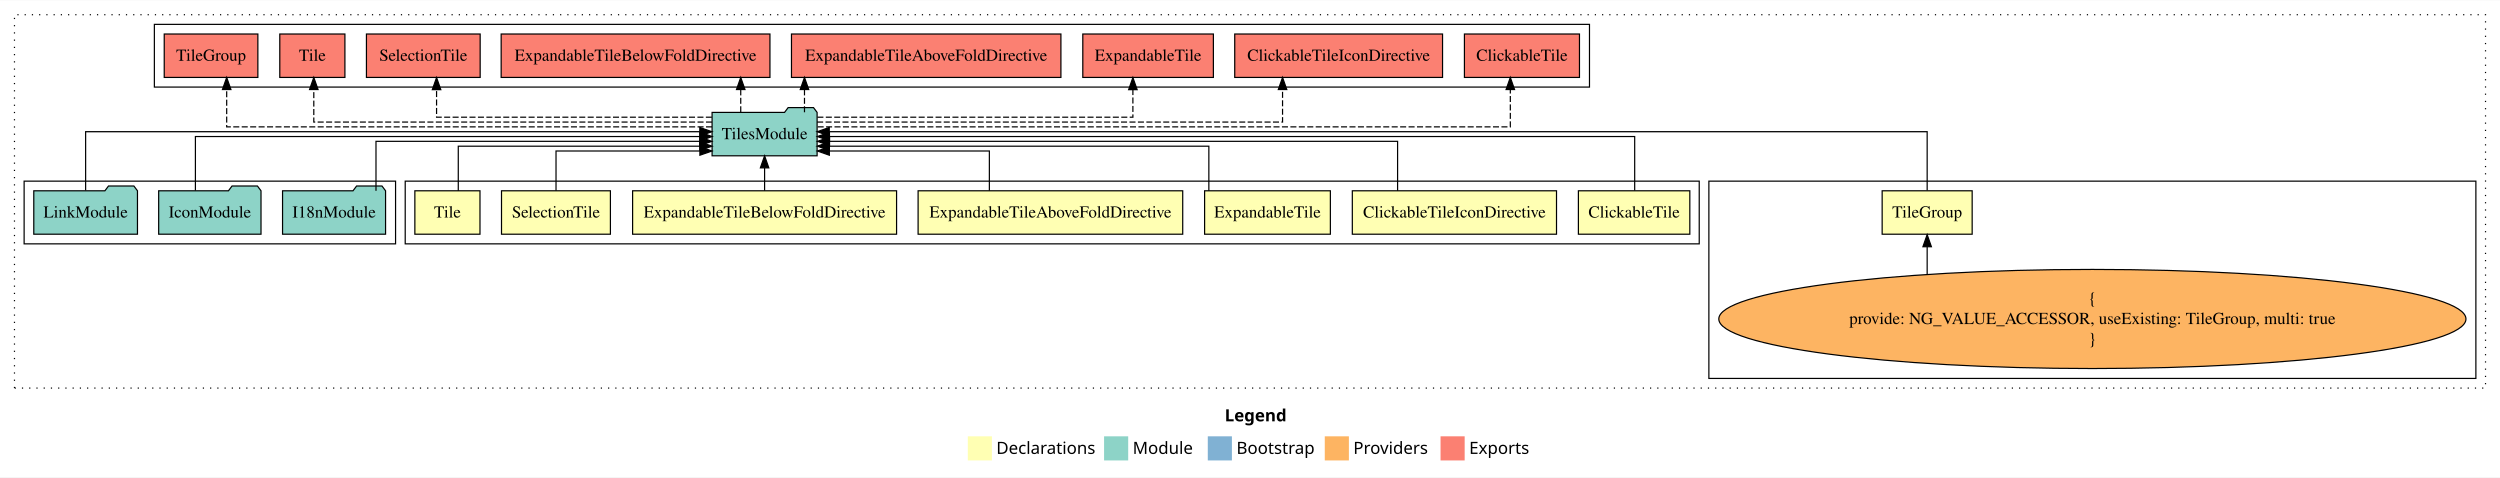
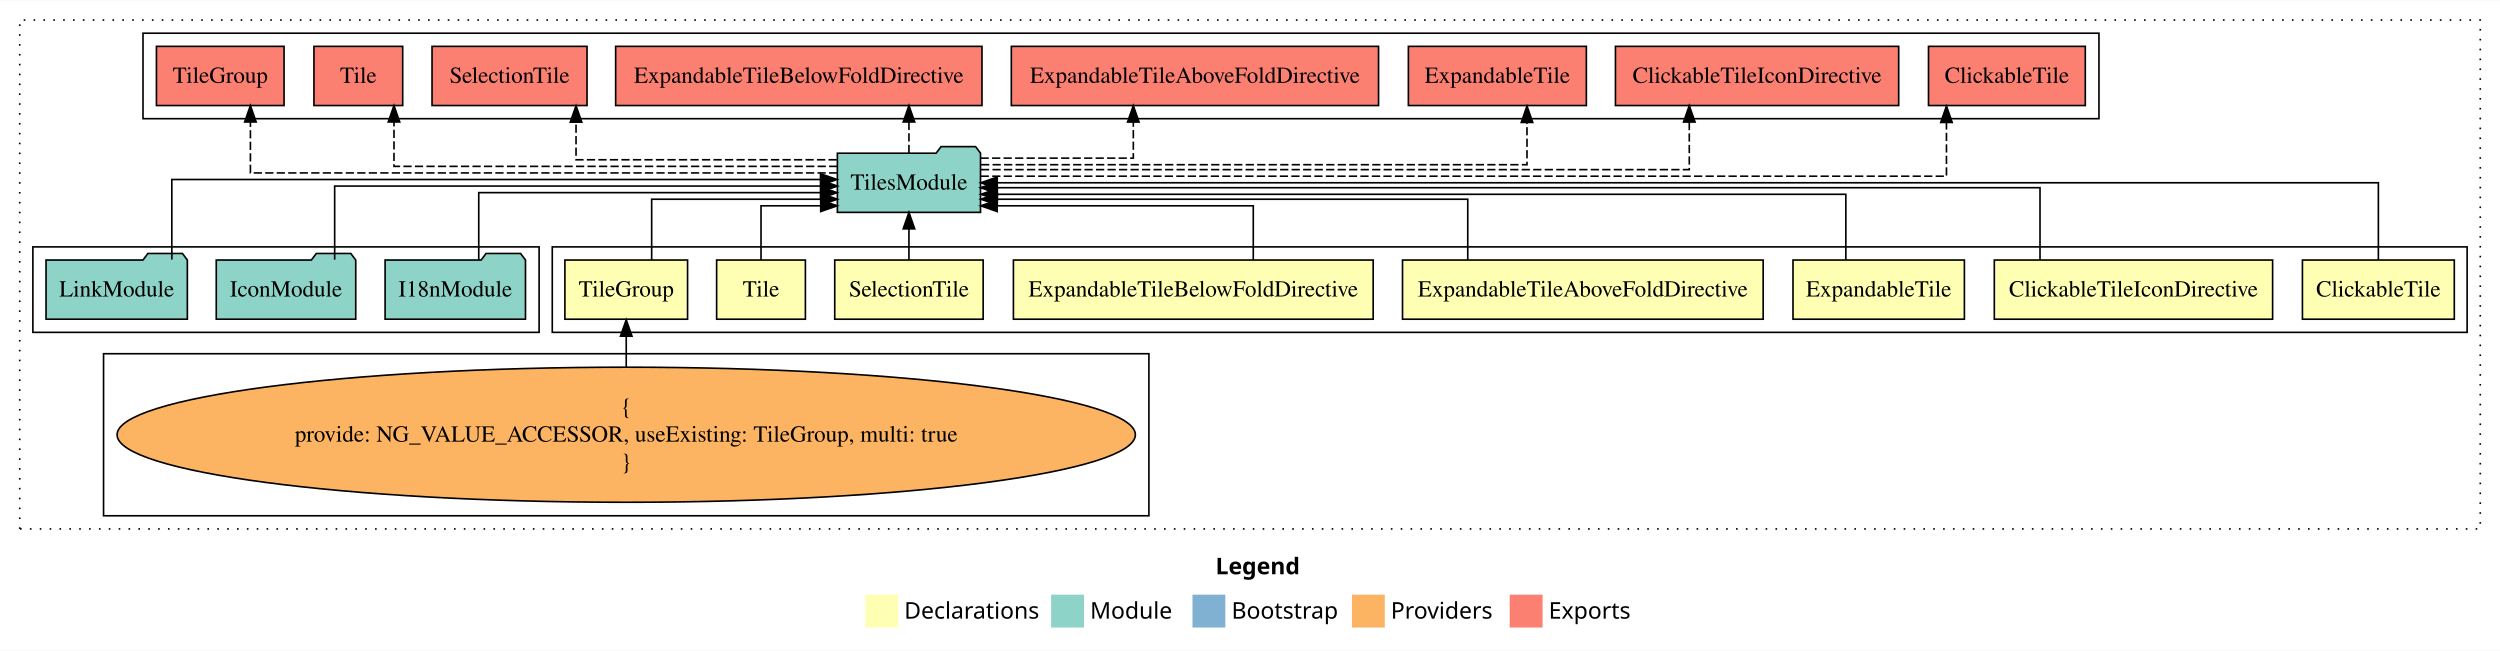
- <svg xmlns="http://www.w3.org/2000/svg" width="2073pt" height="396pt" viewBox="0.00 0.00 2073.00 395.59">
+ <svg xmlns="http://www.w3.org/2000/svg" width="1521pt" height="396pt" viewBox="0.00 0.00 1521.00 395.59">
  <g id="graph0" class="graph" transform="scale(1 1) rotate(0) translate(4 391.59)">
-     <polygon fill="white" stroke="transparent" points="-4,4 -4,-391.59 2069,-391.59 2069,4 -4,4" />
-     <text text-anchor="start" x="1011.51" y="-42.4" font-family="Times-12" font-weight="bold" font-size="14.00">Legend</text>
-     <polygon fill="#ffffb3" stroke="transparent" points="798.5,-10 798.5,-30 818.5,-30 818.5,-10 798.5,-10" />
-     <text text-anchor="start" x="822.13" y="-15.4" font-family="Times-12" font-size="14.00">  Declarations</text>
-     <polygon fill="#8dd3c7" stroke="transparent" points="911.5,-10 911.5,-30 931.5,-30 931.5,-10 911.5,-10" />
-     <text text-anchor="start" x="935.23" y="-15.4" font-family="Times-12" font-size="14.00">  Module</text>
-     <polygon fill="#80b1d3" stroke="transparent" points="997.5,-10 997.5,-30 1017.5,-30 1017.5,-10 997.5,-10" />
-     <text text-anchor="start" x="1021.28" y="-15.4" font-family="Times-12" font-size="14.00">  Bootstrap</text>
-     <polygon fill="#fdb462" stroke="transparent" points="1094.5,-10 1094.5,-30 1114.5,-30 1114.5,-10 1094.5,-10" />
-     <text text-anchor="start" x="1118.17" y="-15.4" font-family="Times-12" font-size="14.00">  Providers</text>
-     <polygon fill="#fb8072" stroke="transparent" points="1190.5,-10 1190.5,-30 1210.5,-30 1210.5,-10 1190.5,-10" />
-     <text text-anchor="start" x="1214.23" y="-15.4" font-family="Times-12" font-size="14.00">  Exports</text>
+     <polygon fill="white" stroke="transparent" points="-4,4 -4,-391.59 1517,-391.59 1517,4 -4,4" />
+     <text text-anchor="start" x="735.51" y="-42.4" font-family="Times-12" font-weight="bold" font-size="14.00">Legend</text>
+     <polygon fill="#ffffb3" stroke="transparent" points="522.5,-10 522.5,-30 542.5,-30 542.5,-10 522.5,-10" />
+     <text text-anchor="start" x="546.13" y="-15.4" font-family="Times-12" font-size="14.00">  Declarations</text>
+     <polygon fill="#8dd3c7" stroke="transparent" points="635.5,-10 635.5,-30 655.5,-30 655.5,-10 635.5,-10" />
+     <text text-anchor="start" x="659.23" y="-15.4" font-family="Times-12" font-size="14.00">  Module</text>
+     <polygon fill="#80b1d3" stroke="transparent" points="721.5,-10 721.5,-30 741.5,-30 741.5,-10 721.5,-10" />
+     <text text-anchor="start" x="745.28" y="-15.4" font-family="Times-12" font-size="14.00">  Bootstrap</text>
+     <polygon fill="#fdb462" stroke="transparent" points="818.5,-10 818.5,-30 838.5,-30 838.5,-10 818.5,-10" />
+     <text text-anchor="start" x="842.17" y="-15.4" font-family="Times-12" font-size="14.00">  Providers</text>
+     <polygon fill="#fb8072" stroke="transparent" points="914.5,-10 914.5,-30 934.5,-30 934.5,-10 914.5,-10" />
+     <text text-anchor="start" x="938.23" y="-15.4" font-family="Times-12" font-size="14.00">  Exports</text>
    <g id="clust1" class="cluster">
-       <polygon fill="none" stroke="black" stroke-dasharray="1,5" points="8,-70 8,-379.59 2057,-379.59 2057,-70 8,-70" />
+       <polygon fill="none" stroke="black" stroke-dasharray="1,5" points="8,-70 8,-379.59 1505,-379.59 1505,-70 8,-70" />
+     </g>
+     <g id="clust2" class="cluster">
+       <polygon fill="none" stroke="black" points="332,-189.59 332,-241.59 1497,-241.59 1497,-189.59 332,-189.59" />
    </g>
    <g id="clust10" class="cluster">
-       <polygon fill="none" stroke="black" points="1413,-78 1413,-241.59 2049,-241.59 2049,-78 1413,-78" />
+       <polygon fill="none" stroke="black" points="59,-78 59,-176.59 695,-176.59 695,-78 59,-78" />
    </g>
    <g id="clust12" class="cluster">
-       <polygon fill="none" stroke="black" points="124,-319.59 124,-371.59 1314,-371.59 1314,-319.59 124,-319.59" />
-     </g>
-     <g id="clust2" class="cluster">
-       <polygon fill="none" stroke="black" points="332,-189.59 332,-241.59 1405,-241.59 1405,-189.59 332,-189.59" />
+       <polygon fill="none" stroke="black" points="83,-319.59 83,-371.59 1273,-371.59 1273,-319.59 83,-319.59" />
    </g>
    <g id="clust11" class="cluster">
      <polygon fill="none" stroke="black" points="16,-189.59 16,-241.59 324,-241.59 324,-189.59 16,-189.59" />
    </g>
    <g id="node1" class="node">
-       <polygon fill="#ffffb3" stroke="black" points="1397.2,-233.59 1304.8,-233.59 1304.8,-197.59 1397.2,-197.59 1397.2,-233.59" />
-       <text text-anchor="middle" x="1351" y="-211.39" font-family="Times,serif" font-size="14.00">ClickableTile</text>
+       <polygon fill="#ffffb3" stroke="black" points="1489.2,-233.59 1396.8,-233.59 1396.8,-197.59 1489.2,-197.59 1489.2,-233.59" />
+       <text text-anchor="middle" x="1443" y="-211.39" font-family="Times,serif" font-size="14.00">ClickableTile</text>
    </g>
    <g id="node9" class="node">
-       <polygon fill="#8dd3c7" stroke="black" points="673.54,-298.59 670.54,-302.59 649.54,-302.59 646.54,-298.59 586.46,-298.59 586.46,-262.59 673.54,-262.59 673.54,-298.59" />
-       <text text-anchor="middle" x="630" y="-276.39" font-family="Times,serif" font-size="14.00">TilesModule</text>
+       <polygon fill="#8dd3c7" stroke="black" points="592.54,-298.59 589.54,-302.59 568.54,-302.59 565.54,-298.59 505.46,-298.59 505.46,-262.59 592.54,-262.59 592.54,-298.59" />
+       <text text-anchor="middle" x="549" y="-276.39" font-family="Times,serif" font-size="14.00">TilesModule</text>
    </g>
    <g id="edge1" class="edge">
-       <path fill="none" stroke="black" d="M1351.48,-233.81C1351.48,-252.42 1351.48,-278.59 1351.48,-278.59 1351.48,-278.59 683.78,-278.59 683.78,-278.59" />
-       <polygon fill="black" stroke="black" points="683.78,-275.09 673.78,-278.59 683.78,-282.09 683.78,-275.09" />
+       <path fill="none" stroke="black" d="M1443,-233.7C1443,-252.93 1443,-280.59 1443,-280.59 1443,-280.59 602.72,-280.59 602.72,-280.59" />
+       <polygon fill="black" stroke="black" points="602.72,-277.09 592.72,-280.59 602.72,-284.09 602.72,-277.09" />
    </g>
    <g id="node2" class="node">
-       <polygon fill="#ffffb3" stroke="black" points="1286.66,-233.59 1117.34,-233.59 1117.34,-197.59 1286.66,-197.59 1286.66,-233.59" />
-       <text text-anchor="middle" x="1202" y="-211.39" font-family="Times,serif" font-size="14.00">ClickableTileIconDirective</text>
+       <polygon fill="#ffffb3" stroke="black" points="1378.66,-233.59 1209.34,-233.59 1209.34,-197.59 1378.66,-197.59 1378.66,-233.59" />
+       <text text-anchor="middle" x="1294" y="-211.39" font-family="Times,serif" font-size="14.00">ClickableTileIconDirective</text>
    </g>
    <g id="edge2" class="edge">
-       <path fill="none" stroke="black" d="M1154.88,-233.61C1154.88,-250.96 1154.88,-274.59 1154.88,-274.59 1154.88,-274.59 683.85,-274.59 683.85,-274.59" />
-       <polygon fill="black" stroke="black" points="683.85,-271.09 673.85,-274.59 683.85,-278.09 683.85,-271.09" />
+       <path fill="none" stroke="black" d="M1237.14,-233.86C1237.14,-252.15 1237.14,-277.59 1237.14,-277.59 1237.14,-277.59 602.57,-277.59 602.57,-277.59" />
+       <polygon fill="black" stroke="black" points="602.57,-274.09 592.57,-277.59 602.57,-281.09 602.57,-274.09" />
    </g>
    <g id="node3" class="node">
-       <polygon fill="#ffffb3" stroke="black" points="1099.14,-233.59 994.86,-233.59 994.86,-197.59 1099.14,-197.59 1099.14,-233.59" />
-       <text text-anchor="middle" x="1047" y="-211.39" font-family="Times,serif" font-size="14.00">ExpandableTile</text>
+       <polygon fill="#ffffb3" stroke="black" points="1191.14,-233.59 1086.86,-233.59 1086.86,-197.59 1191.14,-197.59 1191.14,-233.59" />
+       <text text-anchor="middle" x="1139" y="-211.39" font-family="Times,serif" font-size="14.00">ExpandableTile</text>
    </g>
    <g id="edge3" class="edge">
-       <path fill="none" stroke="black" d="M998.38,-233.6C998.38,-249.64 998.38,-270.59 998.38,-270.59 998.38,-270.59 683.7,-270.59 683.7,-270.59" />
-       <polygon fill="black" stroke="black" points="683.7,-267.09 673.7,-270.59 683.7,-274.09 683.7,-267.09" />
+       <path fill="none" stroke="black" d="M1119.01,-233.62C1119.01,-250.65 1119.01,-273.59 1119.01,-273.59 1119.01,-273.59 602.78,-273.59 602.78,-273.59" />
+       <polygon fill="black" stroke="black" points="602.78,-270.09 592.78,-273.59 602.78,-277.09 602.78,-270.09" />
    </g>
    <g id="node4" class="node">
-       <polygon fill="#ffffb3" stroke="black" points="976.71,-233.59 757.29,-233.59 757.29,-197.59 976.71,-197.59 976.71,-233.59" />
-       <text text-anchor="middle" x="867" y="-211.39" font-family="Times,serif" font-size="14.00">ExpandableTileAboveFoldDirective</text>
+       <polygon fill="#ffffb3" stroke="black" points="1068.71,-233.59 849.29,-233.59 849.29,-197.59 1068.71,-197.59 1068.71,-233.59" />
+       <text text-anchor="middle" x="959" y="-211.39" font-family="Times,serif" font-size="14.00">ExpandableTileAboveFoldDirective</text>
    </g>
    <g id="edge4" class="edge">
-       <path fill="none" stroke="black" d="M816.38,-233.71C816.38,-248.37 816.38,-266.59 816.38,-266.59 816.38,-266.59 683.7,-266.59 683.7,-266.59" />
-       <polygon fill="black" stroke="black" points="683.7,-263.09 673.7,-266.59 683.7,-270.09 683.7,-263.09" />
+       <path fill="none" stroke="black" d="M888.98,-233.6C888.98,-249.64 888.98,-270.59 888.98,-270.59 888.98,-270.59 602.75,-270.59 602.75,-270.59" />
+       <polygon fill="black" stroke="black" points="602.75,-267.09 592.75,-270.59 602.75,-274.09 602.75,-267.09" />
    </g>
    <g id="node5" class="node">
-       <polygon fill="#ffffb3" stroke="black" points="739.44,-233.59 520.56,-233.59 520.56,-197.59 739.44,-197.59 739.44,-233.59" />
-       <text text-anchor="middle" x="630" y="-211.39" font-family="Times,serif" font-size="14.00">ExpandableTileBelowFoldDirective</text>
+       <polygon fill="#ffffb3" stroke="black" points="831.44,-233.59 612.56,-233.59 612.56,-197.59 831.44,-197.59 831.44,-233.59" />
+       <text text-anchor="middle" x="722" y="-211.39" font-family="Times,serif" font-size="14.00">ExpandableTileBelowFoldDirective</text>
    </g>
    <g id="edge5" class="edge">
-       <path fill="none" stroke="black" d="M630,-233.7C630,-233.7 630,-252.58 630,-252.58" />
-       <polygon fill="black" stroke="black" points="626.5,-252.58 630,-262.58 633.5,-252.58 626.5,-252.58" />
+       <path fill="none" stroke="black" d="M758.49,-233.71C758.49,-248.37 758.49,-266.59 758.49,-266.59 758.49,-266.59 602.66,-266.59 602.66,-266.59" />
+       <polygon fill="black" stroke="black" points="602.66,-263.09 592.66,-266.59 602.66,-270.09 602.66,-263.09" />
    </g>
    <g id="node6" class="node">
-       <polygon fill="#ffffb3" stroke="black" points="502.15,-233.59 411.85,-233.59 411.85,-197.59 502.15,-197.59 502.15,-233.59" />
-       <text text-anchor="middle" x="457" y="-211.39" font-family="Times,serif" font-size="14.00">SelectionTile</text>
+       <polygon fill="#ffffb3" stroke="black" points="594.15,-233.59 503.85,-233.59 503.85,-197.59 594.15,-197.59 594.15,-233.59" />
+       <text text-anchor="middle" x="549" y="-211.39" font-family="Times,serif" font-size="14.00">SelectionTile</text>
    </g>
    <g id="edge6" class="edge">
-       <path fill="none" stroke="black" d="M457.05,-233.71C457.05,-248.37 457.05,-266.59 457.05,-266.59 457.05,-266.59 576.36,-266.59 576.36,-266.59" />
-       <polygon fill="black" stroke="black" points="576.36,-270.09 586.36,-266.59 576.36,-263.09 576.36,-270.09" />
+       <path fill="none" stroke="black" d="M549,-233.7C549,-233.7 549,-252.58 549,-252.58" />
+       <polygon fill="black" stroke="black" points="545.5,-252.58 549,-262.58 552.5,-252.58 545.5,-252.58" />
    </g>
    <g id="node7" class="node">
-       <polygon fill="#ffffb3" stroke="black" points="394,-233.59 340,-233.59 340,-197.59 394,-197.59 394,-233.59" />
-       <text text-anchor="middle" x="367" y="-211.39" font-family="Times,serif" font-size="14.00">Tile</text>
+       <polygon fill="#ffffb3" stroke="black" points="486,-233.59 432,-233.59 432,-197.59 486,-197.59 486,-233.59" />
+       <text text-anchor="middle" x="459" y="-211.39" font-family="Times,serif" font-size="14.00">Tile</text>
    </g>
    <g id="edge7" class="edge">
-       <path fill="none" stroke="black" d="M376,-233.6C376,-249.64 376,-270.59 376,-270.59 376,-270.59 576.34,-270.59 576.34,-270.59" />
-       <polygon fill="black" stroke="black" points="576.34,-274.09 586.34,-270.59 576.34,-267.09 576.34,-274.09" />
+       <path fill="none" stroke="black" d="M459,-233.71C459,-248.37 459,-266.59 459,-266.59 459,-266.59 495.32,-266.59 495.32,-266.59" />
+       <polygon fill="black" stroke="black" points="495.32,-270.09 505.32,-266.59 495.32,-263.09 495.32,-270.09" />
    </g>
    <g id="node8" class="node">
-       <polygon fill="#ffffb3" stroke="black" points="1631.32,-233.59 1556.68,-233.59 1556.68,-197.59 1631.32,-197.59 1631.32,-233.59" />
-       <text text-anchor="middle" x="1594" y="-211.39" font-family="Times,serif" font-size="14.00">TileGroup</text>
+       <polygon fill="#ffffb3" stroke="black" points="414.32,-233.59 339.68,-233.59 339.68,-197.59 414.32,-197.59 414.32,-233.59" />
+       <text text-anchor="middle" x="377" y="-211.39" font-family="Times,serif" font-size="14.00">TileGroup</text>
    </g>
    <g id="edge8" class="edge">
-       <path fill="none" stroke="black" d="M1594,-233.9C1594,-253.74 1594,-282.59 1594,-282.59 1594,-282.59 683.61,-282.59 683.61,-282.59" />
-       <polygon fill="black" stroke="black" points="683.61,-279.09 673.61,-282.59 683.61,-286.09 683.61,-279.09" />
+       <path fill="none" stroke="black" d="M392.47,-233.6C392.47,-249.64 392.47,-270.59 392.47,-270.59 392.47,-270.59 495.4,-270.59 495.4,-270.59" />
+       <polygon fill="black" stroke="black" points="495.4,-274.09 505.4,-270.59 495.4,-267.09 495.4,-274.09" />
    </g>
    <g id="node14" class="node">
-       <polygon fill="#fb8072" stroke="black" points="1305.7,-363.59 1210.3,-363.59 1210.3,-327.59 1305.7,-327.59 1305.7,-363.59" />
-       <text text-anchor="middle" x="1258" y="-341.39" font-family="Times,serif" font-size="14.00">ClickableTile </text>
+       <polygon fill="#fb8072" stroke="black" points="1264.7,-363.59 1169.3,-363.59 1169.3,-327.59 1264.7,-327.59 1264.7,-363.59" />
+       <text text-anchor="middle" x="1217" y="-341.39" font-family="Times,serif" font-size="14.00">ClickableTile </text>
    </g>
    <g id="edge13" class="edge">
-       <path fill="none" stroke="black" stroke-dasharray="5,2" d="M673.98,-286.59C815.25,-286.59 1248.36,-286.59 1248.36,-286.59 1248.36,-286.59 1248.36,-317.57 1248.36,-317.57" />
-       <polygon fill="black" stroke="black" points="1244.86,-317.57 1248.36,-327.57 1251.86,-317.57 1244.86,-317.57" />
+       <path fill="none" stroke="black" stroke-dasharray="5,2" d="M592.64,-284.59C735.52,-284.59 1180.23,-284.59 1180.23,-284.59 1180.23,-284.59 1180.23,-317.29 1180.23,-317.29" />
+       <polygon fill="black" stroke="black" points="1176.73,-317.29 1180.23,-327.29 1183.73,-317.29 1176.73,-317.29" />
    </g>
    <g id="node15" class="node">
-       <polygon fill="#fb8072" stroke="black" points="1192.16,-363.59 1019.84,-363.59 1019.84,-327.59 1192.16,-327.59 1192.16,-363.59" />
-       <text text-anchor="middle" x="1106" y="-341.39" font-family="Times,serif" font-size="14.00">ClickableTileIconDirective </text>
+       <polygon fill="#fb8072" stroke="black" points="1151.16,-363.59 978.84,-363.59 978.84,-327.59 1151.16,-327.59 1151.16,-363.59" />
+       <text text-anchor="middle" x="1065" y="-341.39" font-family="Times,serif" font-size="14.00">ClickableTileIconDirective </text>
    </g>
    <g id="edge14" class="edge">
-       <path fill="none" stroke="black" stroke-dasharray="5,2" d="M673.55,-290.59C782.74,-290.59 1059.49,-290.59 1059.49,-290.59 1059.49,-290.59 1059.49,-317.58 1059.49,-317.58" />
-       <polygon fill="black" stroke="black" points="1055.99,-317.58 1059.49,-327.58 1062.99,-317.58 1055.99,-317.58" />
+       <path fill="none" stroke="black" stroke-dasharray="5,2" d="M592.81,-288.59C710.35,-288.59 1023.76,-288.59 1023.76,-288.59 1023.76,-288.59 1023.76,-317.55 1023.76,-317.55" />
+       <polygon fill="black" stroke="black" points="1020.26,-317.55 1023.76,-327.55 1027.26,-317.55 1020.26,-317.55" />
    </g>
    <g id="node16" class="node">
-       <polygon fill="#fb8072" stroke="black" points="1002.14,-363.59 893.86,-363.59 893.86,-327.59 1002.14,-327.59 1002.14,-363.59" />
-       <text text-anchor="middle" x="948" y="-341.39" font-family="Times,serif" font-size="14.00">ExpandableTile </text>
+       <polygon fill="#fb8072" stroke="black" points="961.14,-363.59 852.86,-363.59 852.86,-327.59 961.14,-327.59 961.14,-363.59" />
+       <text text-anchor="middle" x="907" y="-341.39" font-family="Times,serif" font-size="14.00">ExpandableTile </text>
    </g>
    <g id="edge15" class="edge">
-       <path fill="none" stroke="black" stroke-dasharray="5,2" d="M673.76,-294.59C758.2,-294.59 935.39,-294.59 935.39,-294.59 935.39,-294.59 935.39,-317.47 935.39,-317.47" />
-       <polygon fill="black" stroke="black" points="931.89,-317.47 935.39,-327.47 938.89,-317.47 931.89,-317.47" />
+       <path fill="none" stroke="black" stroke-dasharray="5,2" d="M592.87,-291.59C692.06,-291.59 925.02,-291.59 925.02,-291.59 925.02,-291.59 925.02,-317.31 925.02,-317.31" />
+       <polygon fill="black" stroke="black" points="921.52,-317.31 925.02,-327.31 928.52,-317.31 921.52,-317.31" />
    </g>
    <g id="node17" class="node">
-       <polygon fill="#fb8072" stroke="black" points="875.71,-363.59 652.29,-363.59 652.29,-327.59 875.71,-327.59 875.71,-363.59" />
-       <text text-anchor="middle" x="764" y="-341.39" font-family="Times,serif" font-size="14.00">ExpandableTileAboveFoldDirective </text>
+       <polygon fill="#fb8072" stroke="black" points="834.71,-363.59 611.29,-363.59 611.29,-327.59 834.71,-327.59 834.71,-363.59" />
+       <text text-anchor="middle" x="723" y="-341.39" font-family="Times,serif" font-size="14.00">ExpandableTileAboveFoldDirective </text>
    </g>
    <g id="edge16" class="edge">
-       <path fill="none" stroke="black" stroke-dasharray="5,2" d="M663.08,-298.7C663.08,-298.7 663.08,-317.58 663.08,-317.58" />
-       <polygon fill="black" stroke="black" points="659.58,-317.58 663.08,-327.58 666.58,-317.58 659.58,-317.58" />
+       <path fill="none" stroke="black" stroke-dasharray="5,2" d="M592.57,-295.59C632.52,-295.59 685.51,-295.59 685.51,-295.59 685.51,-295.59 685.51,-317.54 685.51,-317.54" />
+       <polygon fill="black" stroke="black" points="682.01,-317.54 685.51,-327.54 689.01,-317.54 682.01,-317.54" />
    </g>
    <g id="node18" class="node">
-       <polygon fill="#fb8072" stroke="black" points="634.44,-363.59 411.56,-363.59 411.56,-327.59 634.44,-327.59 634.44,-363.59" />
-       <text text-anchor="middle" x="523" y="-341.39" font-family="Times,serif" font-size="14.00">ExpandableTileBelowFoldDirective </text>
+       <polygon fill="#fb8072" stroke="black" points="593.44,-363.59 370.56,-363.59 370.56,-327.59 593.44,-327.59 593.44,-363.59" />
+       <text text-anchor="middle" x="482" y="-341.39" font-family="Times,serif" font-size="14.00">ExpandableTileBelowFoldDirective </text>
    </g>
    <g id="edge17" class="edge">
-       <path fill="none" stroke="black" stroke-dasharray="5,2" d="M610.22,-298.7C610.22,-298.7 610.22,-317.58 610.22,-317.58" />
-       <polygon fill="black" stroke="black" points="606.72,-317.58 610.22,-327.58 613.72,-317.58 606.72,-317.58" />
+       <path fill="none" stroke="black" stroke-dasharray="5,2" d="M549,-298.7C549,-298.7 549,-317.58 549,-317.58" />
+       <polygon fill="black" stroke="black" points="545.5,-317.58 549,-327.58 552.5,-317.58 545.5,-317.58" />
    </g>
    <g id="node19" class="node">
-       <polygon fill="#fb8072" stroke="black" points="394.15,-363.59 299.85,-363.59 299.85,-327.59 394.15,-327.59 394.15,-363.59" />
-       <text text-anchor="middle" x="347" y="-341.39" font-family="Times,serif" font-size="14.00">SelectionTile </text>
+       <polygon fill="#fb8072" stroke="black" points="353.15,-363.59 258.85,-363.59 258.85,-327.59 353.15,-327.59 353.15,-363.59" />
+       <text text-anchor="middle" x="306" y="-341.39" font-family="Times,serif" font-size="14.00">SelectionTile </text>
    </g>
    <g id="edge18" class="edge">
-       <path fill="none" stroke="black" stroke-dasharray="5,2" d="M586.3,-294.59C509.41,-294.59 358,-294.59 358,-294.59 358,-294.59 358,-317.47 358,-317.47" />
-       <polygon fill="black" stroke="black" points="354.5,-317.47 358,-327.47 361.5,-317.47 354.5,-317.47" />
+       <path fill="none" stroke="black" stroke-dasharray="5,2" d="M505.05,-294.59C445.48,-294.59 346.46,-294.59 346.46,-294.59 346.46,-294.59 346.46,-317.47 346.46,-317.47" />
+       <polygon fill="black" stroke="black" points="342.96,-317.47 346.46,-327.47 349.96,-317.47 342.96,-317.47" />
    </g>
    <g id="node20" class="node">
-       <polygon fill="#fb8072" stroke="black" points="282,-363.59 228,-363.59 228,-327.59 282,-327.59 282,-363.59" />
-       <text text-anchor="middle" x="255" y="-341.39" font-family="Times,serif" font-size="14.00">Tile </text>
+       <polygon fill="#fb8072" stroke="black" points="241,-363.59 187,-363.59 187,-327.59 241,-327.59 241,-363.59" />
+       <text text-anchor="middle" x="214" y="-341.39" font-family="Times,serif" font-size="14.00">Tile </text>
    </g>
    <g id="edge19" class="edge">
-       <path fill="none" stroke="black" stroke-dasharray="5,2" d="M586.39,-290.59C487.78,-290.59 256.2,-290.59 256.2,-290.59 256.2,-290.59 256.2,-317.58 256.2,-317.58" />
-       <polygon fill="black" stroke="black" points="252.7,-317.58 256.2,-327.58 259.7,-317.58 252.7,-317.58" />
+       <path fill="none" stroke="black" stroke-dasharray="5,2" d="M505.44,-290.59C419.35,-290.59 235.7,-290.59 235.7,-290.59 235.7,-290.59 235.7,-317.58 235.7,-317.58" />
+       <polygon fill="black" stroke="black" points="232.2,-317.58 235.7,-327.58 239.2,-317.58 232.2,-317.58" />
    </g>
    <g id="node21" class="node">
-       <polygon fill="#fb8072" stroke="black" points="209.82,-363.59 132.18,-363.59 132.18,-327.59 209.82,-327.59 209.82,-363.59" />
-       <text text-anchor="middle" x="171" y="-341.39" font-family="Times,serif" font-size="14.00">TileGroup </text>
+       <polygon fill="#fb8072" stroke="black" points="168.82,-363.59 91.18,-363.59 91.18,-327.59 168.82,-327.59 168.82,-363.59" />
+       <text text-anchor="middle" x="130" y="-341.39" font-family="Times,serif" font-size="14.00">TileGroup </text>
    </g>
    <g id="edge20" class="edge">
-       <path fill="none" stroke="black" stroke-dasharray="5,2" d="M586.42,-286.59C474.19,-286.59 183.97,-286.59 183.97,-286.59 183.97,-286.59 183.97,-317.57 183.97,-317.57" />
-       <polygon fill="black" stroke="black" points="180.47,-317.57 183.97,-327.57 187.47,-317.57 180.47,-317.57" />
+       <path fill="none" stroke="black" stroke-dasharray="5,2" d="M505.36,-286.59C401.52,-286.59 148.35,-286.59 148.35,-286.59 148.35,-286.59 148.35,-317.57 148.35,-317.57" />
+       <polygon fill="black" stroke="black" points="144.85,-317.57 148.35,-327.57 151.85,-317.57 144.85,-317.57" />
    </g>
    <g id="node10" class="node">
-       <ellipse fill="#fdb462" stroke="black" cx="1731" cy="-127.3" rx="309.77" ry="41.09" />
-       <text text-anchor="middle" x="1731" y="-139.9" font-family="Times,serif" font-size="14.00">{</text>
-       <text text-anchor="middle" x="1731" y="-123.1" font-family="Times,serif" font-size="14.00">    provide: NG_VALUE_ACCESSOR, useExisting: TileGroup, multi: true</text>
-       <text text-anchor="middle" x="1731" y="-106.3" font-family="Times,serif" font-size="14.00">}</text>
+       <ellipse fill="#fdb462" stroke="black" cx="377" cy="-127.3" rx="309.77" ry="41.09" />
+       <text text-anchor="middle" x="377" y="-139.9" font-family="Times,serif" font-size="14.00">{</text>
+       <text text-anchor="middle" x="377" y="-123.1" font-family="Times,serif" font-size="14.00">    provide: NG_VALUE_ACCESSOR, useExisting: TileGroup, multi: true</text>
+       <text text-anchor="middle" x="377" y="-106.3" font-family="Times,serif" font-size="14.00">}</text>
    </g>
    <g id="edge9" class="edge">
-       <path fill="none" stroke="black" d="M1594,-164.48C1594,-164.48 1594,-187.22 1594,-187.22" />
-       <polygon fill="black" stroke="black" points="1590.5,-187.22 1594,-197.22 1597.5,-187.22 1590.5,-187.22" />
+       <path fill="none" stroke="black" d="M377,-168.6C377,-168.6 377,-187.26 377,-187.26" />
+       <polygon fill="black" stroke="black" points="373.5,-187.26 377,-197.26 380.5,-187.26 373.5,-187.26" />
    </g>
    <g id="node11" class="node">
      <polygon fill="#8dd3c7" stroke="black" points="315.71,-233.59 312.71,-237.59 291.71,-237.59 288.71,-233.59 230.29,-233.59 230.29,-197.59 315.71,-197.59 315.71,-233.59" />
      <text text-anchor="middle" x="273" y="-211.39" font-family="Times,serif" font-size="14.00">I18nModule</text>
    </g>
    <g id="edge10" class="edge">
-       <path fill="none" stroke="black" d="M307.77,-233.61C307.77,-250.96 307.77,-274.59 307.77,-274.59 307.77,-274.59 576.21,-274.59 576.21,-274.59" />
-       <polygon fill="black" stroke="black" points="576.21,-278.09 586.21,-274.59 576.21,-271.09 576.21,-278.09" />
+       <path fill="none" stroke="black" d="M287.27,-233.61C287.27,-250.96 287.27,-274.59 287.27,-274.59 287.27,-274.59 495.19,-274.59 495.19,-274.59" />
+       <polygon fill="black" stroke="black" points="495.19,-278.09 505.19,-274.59 495.19,-271.09 495.19,-278.09" />
    </g>
    <g id="node12" class="node">
      <polygon fill="#8dd3c7" stroke="black" points="212.43,-233.59 209.43,-237.59 188.43,-237.59 185.43,-233.59 127.57,-233.59 127.57,-197.59 212.43,-197.59 212.43,-233.59" />
      <text text-anchor="middle" x="170" y="-211.39" font-family="Times,serif" font-size="14.00">IconModule</text>
    </g>
    <g id="edge11" class="edge">
-       <path fill="none" stroke="black" d="M158.03,-233.81C158.03,-252.42 158.03,-278.59 158.03,-278.59 158.03,-278.59 576.44,-278.59 576.44,-278.59" />
-       <polygon fill="black" stroke="black" points="576.44,-282.09 586.44,-278.59 576.44,-275.09 576.44,-282.09" />
+       <path fill="none" stroke="black" d="M199.61,-233.81C199.61,-252.42 199.61,-278.59 199.61,-278.59 199.61,-278.59 495.46,-278.59 495.46,-278.59" />
+       <polygon fill="black" stroke="black" points="495.46,-282.09 505.46,-278.59 495.46,-275.09 495.46,-282.09" />
    </g>
    <g id="node13" class="node">
      <polygon fill="#8dd3c7" stroke="black" points="109.99,-233.59 106.99,-237.59 85.99,-237.59 82.99,-233.59 24.01,-233.59 24.01,-197.59 109.99,-197.59 109.99,-233.59" />
      <text text-anchor="middle" x="67" y="-211.39" font-family="Times,serif" font-size="14.00">LinkModule</text>
    </g>
    <g id="edge12" class="edge">
-       <path fill="none" stroke="black" d="M67,-233.9C67,-253.74 67,-282.59 67,-282.59 67,-282.59 576.29,-282.59 576.29,-282.59" />
-       <polygon fill="black" stroke="black" points="576.29,-286.09 586.29,-282.59 576.29,-279.09 576.29,-286.09" />
+       <path fill="none" stroke="black" d="M100.54,-233.9C100.54,-253.74 100.54,-282.59 100.54,-282.59 100.54,-282.59 495.18,-282.59 495.18,-282.59" />
+       <polygon fill="black" stroke="black" points="495.18,-286.09 505.18,-282.59 495.18,-279.09 495.18,-286.09" />
    </g>
  </g>
</svg>
